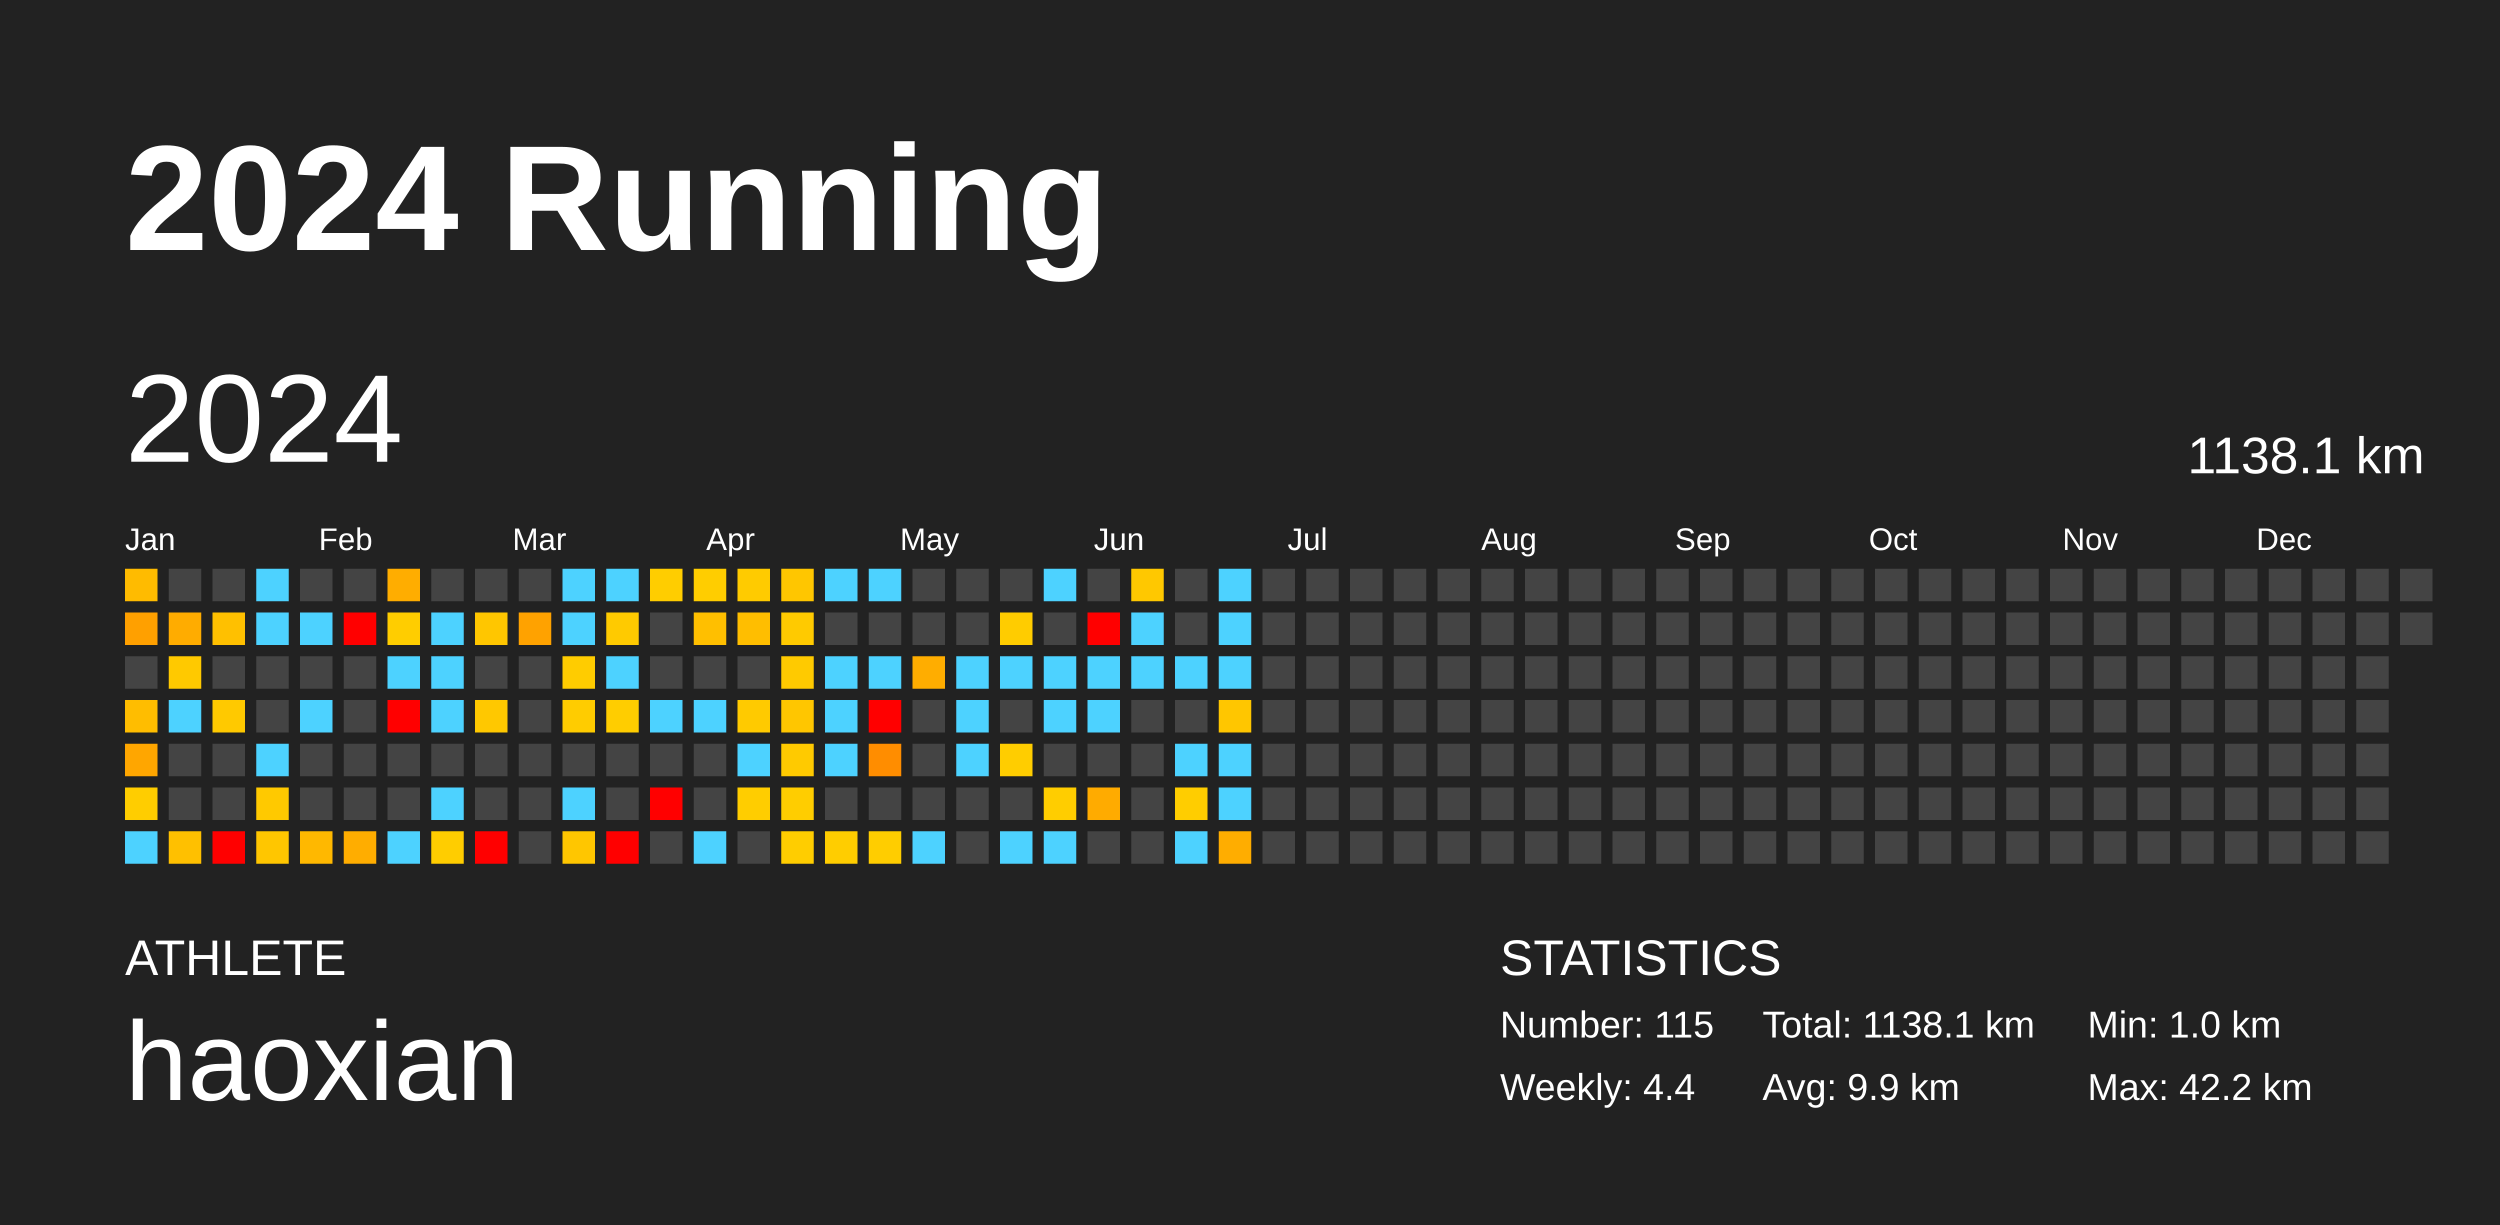
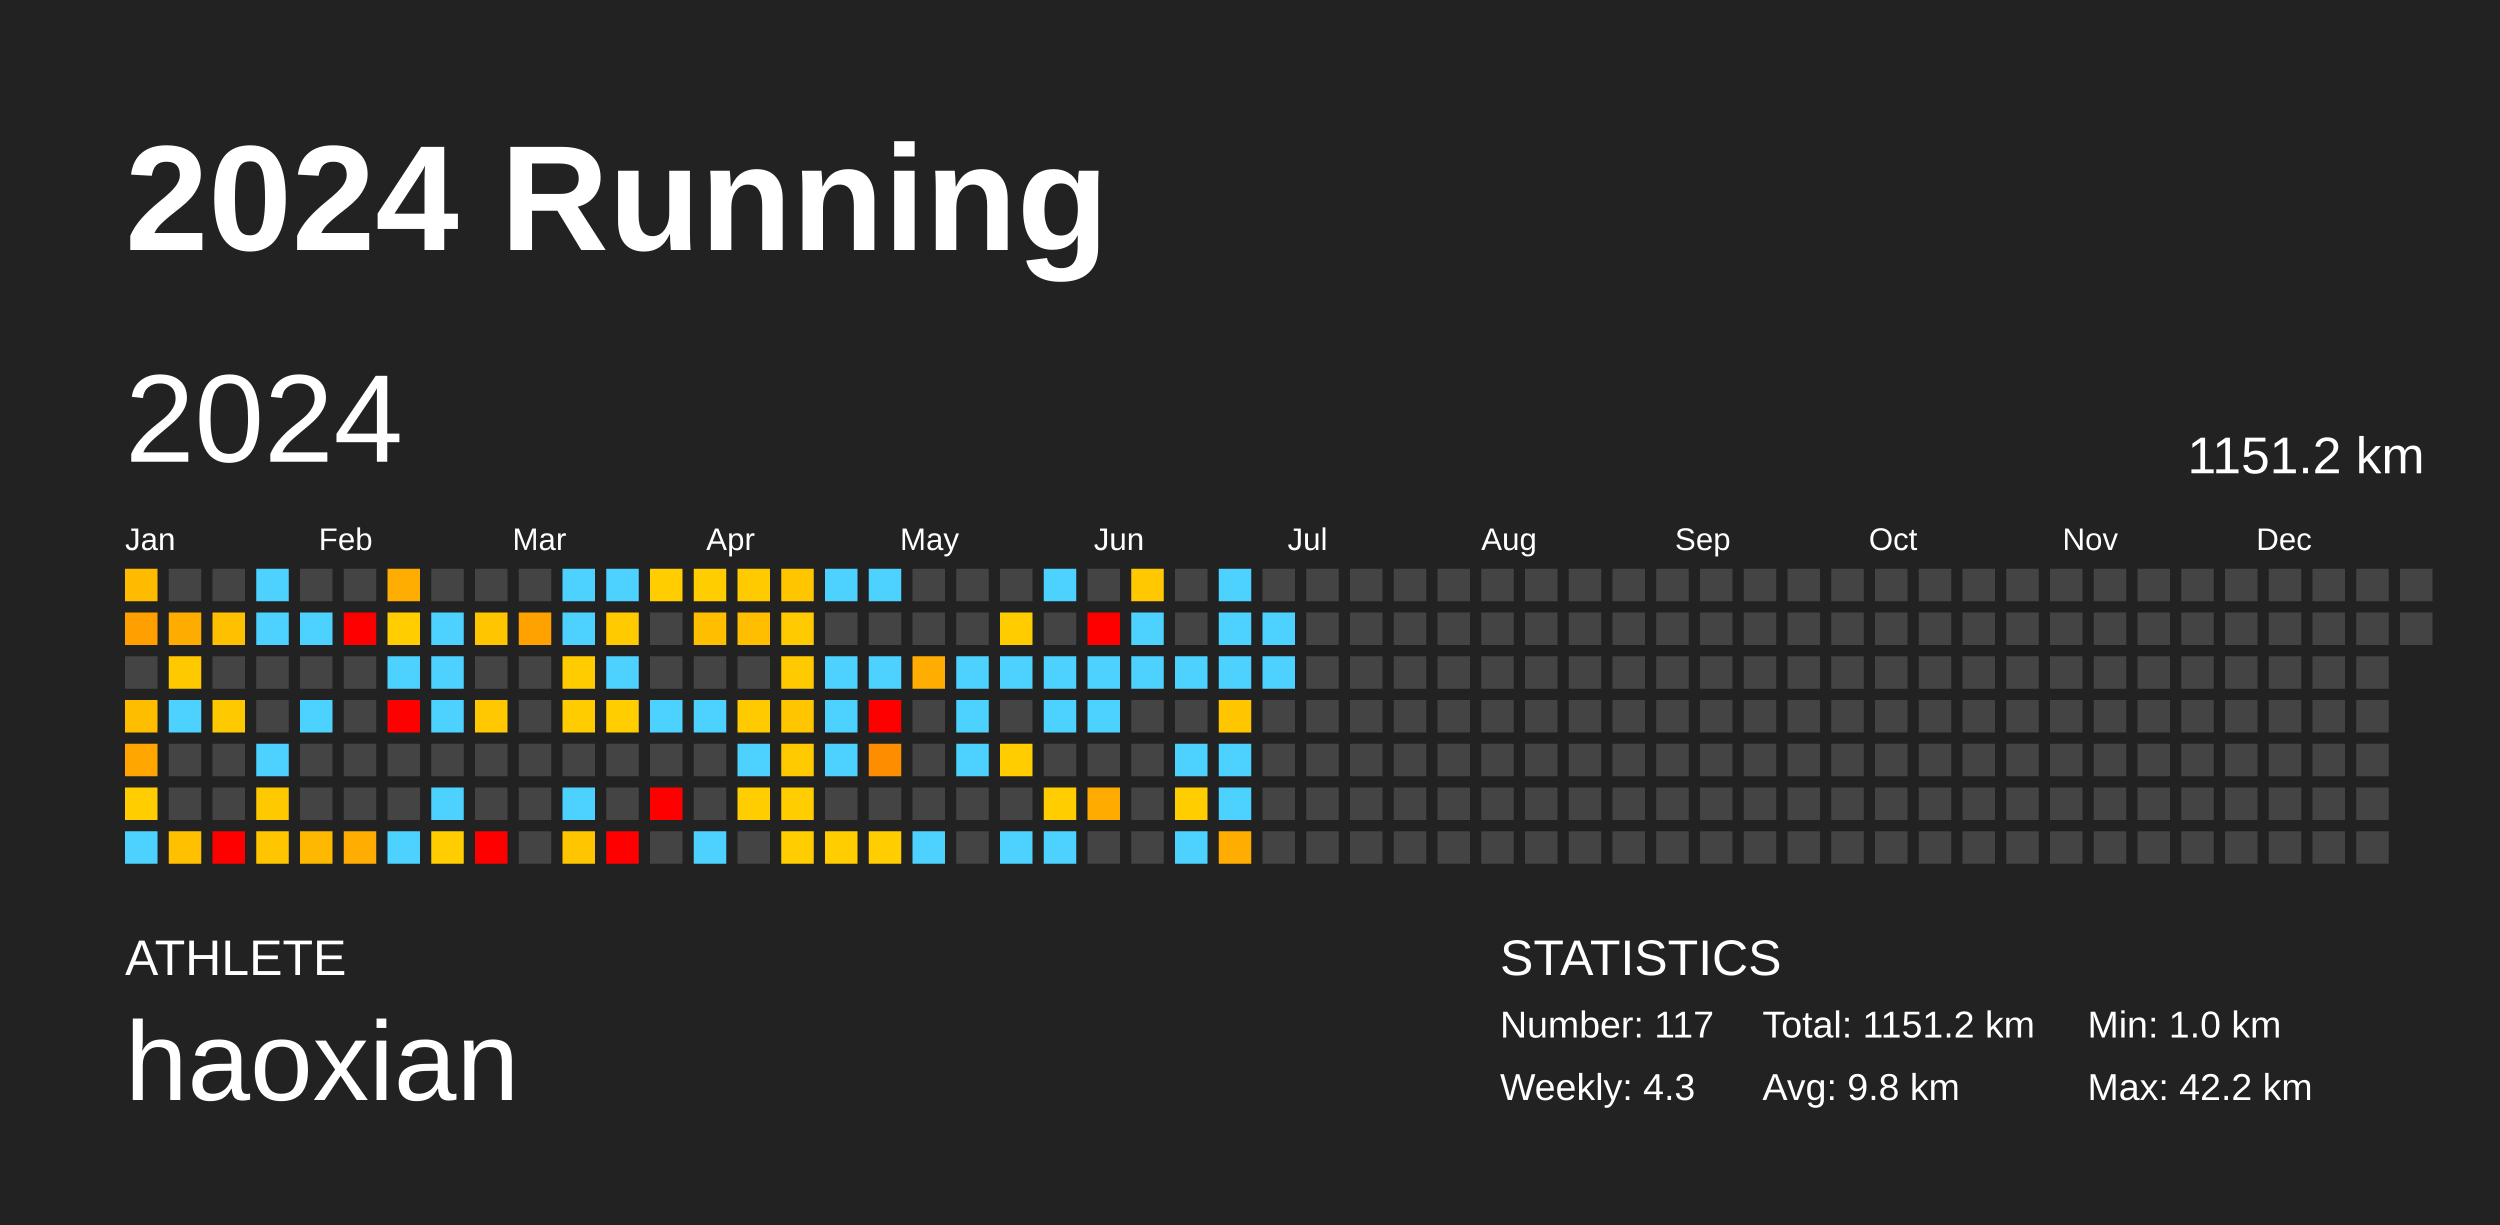
<svg xmlns="http://www.w3.org/2000/svg" baseProfile="full" height="98mm" version="1.1" viewBox="0,0,200,98" width="200mm">
  <defs />
  <rect fill="#222222" height="98" width="200" x="0" y="0" />
  <text fill="#FFFFFF" style="font-size:12px; font-family:Arial; font-weight:bold;" x="10" y="20">2024 Running</text>
  <text fill="#FFFFFF" style="font-size:4px; font-family:Arial" x="10" y="78">ATHLETE</text>
  <text fill="#FFFFFF" style="font-size:9px; font-family:Arial" x="10" y="88">haoxian</text>
  <text fill="#FFFFFF" style="font-size:4px; font-family:Arial" x="120" y="78">STATISTICS</text>
-   <text fill="#FFFFFF" style="font-size:3px; font-family:Arial" x="120" y="83">Number: 115</text>
-   <text fill="#FFFFFF" style="font-size:3px; font-family:Arial" x="120" y="88">Weekly: 4.4</text>
-   <text fill="#FFFFFF" style="font-size:3px; font-family:Arial" x="141" y="83">Total: 1138.1 km</text>
-   <text fill="#FFFFFF" style="font-size:3px; font-family:Arial" x="141" y="88">Avg: 9.9 km</text>
+   <text fill="#FFFFFF" style="font-size:3px; font-family:Arial" x="120" y="83">Number: 117</text>
+   <text fill="#FFFFFF" style="font-size:3px; font-family:Arial" x="120" y="88">Weekly: 4.3</text>
+   <text fill="#FFFFFF" style="font-size:3px; font-family:Arial" x="141" y="83">Total: 1151.2 km</text>
+   <text fill="#FFFFFF" style="font-size:3px; font-family:Arial" x="141" y="88">Avg: 9.8 km</text>
  <text fill="#FFFFFF" style="font-size:3px; font-family:Arial" x="167" y="83">Min: 1.0 km</text>
  <text fill="#FFFFFF" style="font-size:3px; font-family:Arial" x="167" y="88">Max: 42.2 km</text>
  <text dominant-baseline="hanging" fill="#FFFFFF" style="font-size:10.0px; font-family:Arial;" x="10" y="30">2024</text>
-   <text dominant-baseline="hanging" fill="#FFFFFF" style="font-size:4.125px; font-family:Arial;" x="175" y="35">1138.1 km</text>
+   <text dominant-baseline="hanging" fill="#FFFFFF" style="font-size:4.125px; font-family:Arial;" x="175" y="35">1151.2 km</text>
  <text fill="#FFFFFF" style="font-size:2.5px; font-family:Arial" x="10.0" y="44">Jan</text>
  <text fill="#FFFFFF" style="font-size:2.5px; font-family:Arial" x="25.5" y="44">Feb</text>
  <text fill="#FFFFFF" style="font-size:2.5px; font-family:Arial" x="41.0" y="44">Mar</text>
  <text fill="#FFFFFF" style="font-size:2.5px; font-family:Arial" x="56.5" y="44">Apr</text>
  <text fill="#FFFFFF" style="font-size:2.5px; font-family:Arial" x="72.0" y="44">May</text>
  <text fill="#FFFFFF" style="font-size:2.5px; font-family:Arial" x="87.5" y="44">Jun</text>
  <text fill="#FFFFFF" style="font-size:2.5px; font-family:Arial" x="103.0" y="44">Jul</text>
  <text fill="#FFFFFF" style="font-size:2.5px; font-family:Arial" x="118.5" y="44">Aug</text>
  <text fill="#FFFFFF" style="font-size:2.5px; font-family:Arial" x="134.0" y="44">Sep</text>
  <text fill="#FFFFFF" style="font-size:2.5px; font-family:Arial" x="149.5" y="44">Oct</text>
  <text fill="#FFFFFF" style="font-size:2.5px; font-family:Arial" x="165.0" y="44">Nov</text>
  <text fill="#FFFFFF" style="font-size:2.5px; font-family:Arial" x="180.5" y="44">Dec</text>
  <rect fill="#ffbb00" height="2.6" width="2.6" x="10.0" y="45.5" />
  <rect fill="#ffa000" height="2.6" width="2.6" x="10.0" y="49.0" />
  <rect fill="#444444" height="2.6" width="2.6" x="10.0" y="52.5" />
  <rect fill="#ffbd00" height="2.6" width="2.6" x="10.0" y="56.0" />
  <rect fill="#ffa600" height="2.6" width="2.6" x="10.0" y="59.5" />
  <rect fill="#ffcd00" height="2.6" width="2.6" x="10.0" y="63.0" />
  <rect fill="#4dd2ff" height="2.6" width="2.6" x="10.0" y="66.5" />
  <rect fill="#444444" height="2.6" width="2.6" x="13.5" y="45.5" />
  <rect fill="#ffac00" height="2.6" width="2.6" x="13.5" y="49.0" />
  <rect fill="#ffc900" height="2.6" width="2.6" x="13.5" y="52.5" />
  <rect fill="#4dd2ff" height="2.6" width="2.6" x="13.5" y="56.0" />
  <rect fill="#444444" height="2.6" width="2.6" x="13.5" y="59.5" />
  <rect fill="#444444" height="2.6" width="2.6" x="13.5" y="63.0" />
  <rect fill="#ffc000" height="2.6" width="2.6" x="13.5" y="66.5" />
  <rect fill="#444444" height="2.6" width="2.6" x="17.0" y="45.5" />
  <rect fill="#ffc000" height="2.6" width="2.6" x="17.0" y="49.0" />
  <rect fill="#444444" height="2.6" width="2.6" x="17.0" y="52.5" />
  <rect fill="#ffc900" height="2.6" width="2.6" x="17.0" y="56.0" />
  <rect fill="#444444" height="2.6" width="2.6" x="17.0" y="59.5" />
  <rect fill="#444444" height="2.6" width="2.6" x="17.0" y="63.0" />
  <rect fill="red" height="2.6" width="2.6" x="17.0" y="66.5" />
  <rect fill="#4dd2ff" height="2.6" width="2.6" x="20.5" y="45.5" />
  <rect fill="#4dd2ff" height="2.6" width="2.6" x="20.5" y="49.0" />
  <rect fill="#444444" height="2.6" width="2.6" x="20.5" y="52.5" />
  <rect fill="#444444" height="2.6" width="2.6" x="20.5" y="56.0" />
  <rect fill="#4dd2ff" height="2.6" width="2.6" x="20.5" y="59.5" />
  <rect fill="#ffc900" height="2.6" width="2.6" x="20.5" y="63.0" />
  <rect fill="#ffc600" height="2.6" width="2.6" x="20.5" y="66.5" />
  <rect fill="#444444" height="2.6" width="2.6" x="24.0" y="45.5" />
  <rect fill="#4dd2ff" height="2.6" width="2.6" x="24.0" y="49.0" />
  <rect fill="#444444" height="2.6" width="2.6" x="24.0" y="52.5" />
  <rect fill="#4dd2ff" height="2.6" width="2.6" x="24.0" y="56.0" />
  <rect fill="#444444" height="2.6" width="2.6" x="24.0" y="59.5" />
  <rect fill="#444444" height="2.6" width="2.6" x="24.0" y="63.0" />
  <rect fill="#ffb800" height="2.6" width="2.6" x="24.0" y="66.5" />
  <rect fill="#444444" height="2.6" width="2.6" x="27.5" y="45.5" />
  <rect fill="red" height="2.6" width="2.6" x="27.5" y="49.0" />
  <rect fill="#444444" height="2.6" width="2.6" x="27.5" y="52.5" />
  <rect fill="#444444" height="2.6" width="2.6" x="27.5" y="56.0" />
  <rect fill="#444444" height="2.6" width="2.6" x="27.5" y="59.5" />
  <rect fill="#444444" height="2.6" width="2.6" x="27.5" y="63.0" />
  <rect fill="#ffad00" height="2.6" width="2.6" x="27.5" y="66.5" />
  <rect fill="#ffad00" height="2.6" width="2.6" x="31.0" y="45.5" />
  <rect fill="#ffcd00" height="2.6" width="2.6" x="31.0" y="49.0" />
  <rect fill="#4dd2ff" height="2.6" width="2.6" x="31.0" y="52.5" />
  <rect fill="red" height="2.6" width="2.6" x="31.0" y="56.0" />
  <rect fill="#444444" height="2.6" width="2.6" x="31.0" y="59.5" />
  <rect fill="#444444" height="2.6" width="2.6" x="31.0" y="63.0" />
  <rect fill="#4dd2ff" height="2.6" width="2.6" x="31.0" y="66.5" />
  <rect fill="#444444" height="2.6" width="2.6" x="34.5" y="45.5" />
  <rect fill="#4dd2ff" height="2.6" width="2.6" x="34.5" y="49.0" />
  <rect fill="#4dd2ff" height="2.6" width="2.6" x="34.5" y="52.5" />
  <rect fill="#4dd2ff" height="2.6" width="2.6" x="34.5" y="56.0" />
  <rect fill="#444444" height="2.6" width="2.6" x="34.5" y="59.5" />
  <rect fill="#4dd2ff" height="2.6" width="2.6" x="34.5" y="63.0" />
  <rect fill="#ffcd00" height="2.6" width="2.6" x="34.5" y="66.5" />
  <rect fill="#444444" height="2.6" width="2.6" x="38.0" y="45.5" />
  <rect fill="#ffc600" height="2.6" width="2.6" x="38.0" y="49.0" />
  <rect fill="#444444" height="2.6" width="2.6" x="38.0" y="52.5" />
  <rect fill="#ffc800" height="2.6" width="2.6" x="38.0" y="56.0" />
  <rect fill="#444444" height="2.6" width="2.6" x="38.0" y="59.5" />
  <rect fill="#444444" height="2.6" width="2.6" x="38.0" y="63.0" />
  <rect fill="red" height="2.6" width="2.6" x="38.0" y="66.5" />
  <rect fill="#444444" height="2.6" width="2.6" x="41.5" y="45.5" />
  <rect fill="#ffa200" height="2.6" width="2.6" x="41.5" y="49.0" />
  <rect fill="#444444" height="2.6" width="2.6" x="41.5" y="52.5" />
  <rect fill="#444444" height="2.6" width="2.6" x="41.5" y="56.0" />
  <rect fill="#444444" height="2.6" width="2.6" x="41.5" y="59.5" />
  <rect fill="#444444" height="2.6" width="2.6" x="41.5" y="63.0" />
  <rect fill="#444444" height="2.6" width="2.6" x="41.5" y="66.5" />
  <rect fill="#4dd2ff" height="2.6" width="2.6" x="45.0" y="45.5" />
  <rect fill="#4dd2ff" height="2.6" width="2.6" x="45.0" y="49.0" />
  <rect fill="#ffcc00" height="2.6" width="2.6" x="45.0" y="52.5" />
  <rect fill="#ffcc00" height="2.6" width="2.6" x="45.0" y="56.0" />
  <rect fill="#444444" height="2.6" width="2.6" x="45.0" y="59.5" />
  <rect fill="#4dd2ff" height="2.6" width="2.6" x="45.0" y="63.0" />
  <rect fill="#ffc600" height="2.6" width="2.6" x="45.0" y="66.5" />
  <rect fill="#4dd2ff" height="2.6" width="2.6" x="48.5" y="45.5" />
  <rect fill="#ffca00" height="2.6" width="2.6" x="48.5" y="49.0" />
  <rect fill="#4dd2ff" height="2.6" width="2.6" x="48.5" y="52.5" />
  <rect fill="#ffcd00" height="2.6" width="2.6" x="48.5" y="56.0" />
  <rect fill="#444444" height="2.6" width="2.6" x="48.5" y="59.5" />
  <rect fill="#444444" height="2.6" width="2.6" x="48.5" y="63.0" />
  <rect fill="red" height="2.6" width="2.6" x="48.5" y="66.5" />
  <rect fill="#ffcd00" height="2.6" width="2.6" x="52.0" y="45.5" />
  <rect fill="#444444" height="2.6" width="2.6" x="52.0" y="49.0" />
  <rect fill="#444444" height="2.6" width="2.6" x="52.0" y="52.5" />
  <rect fill="#4dd2ff" height="2.6" width="2.6" x="52.0" y="56.0" />
  <rect fill="#444444" height="2.6" width="2.6" x="52.0" y="59.5" />
  <rect fill="red" height="2.6" width="2.6" x="52.0" y="63.0" />
  <rect fill="#444444" height="2.6" width="2.6" x="52.0" y="66.5" />
  <rect fill="#ffcd00" height="2.6" width="2.6" x="55.5" y="45.5" />
  <rect fill="#ffbf00" height="2.6" width="2.6" x="55.5" y="49.0" />
  <rect fill="#444444" height="2.6" width="2.6" x="55.5" y="52.5" />
  <rect fill="#4dd2ff" height="2.6" width="2.6" x="55.5" y="56.0" />
  <rect fill="#444444" height="2.6" width="2.6" x="55.5" y="59.5" />
  <rect fill="#444444" height="2.6" width="2.6" x="55.5" y="63.0" />
  <rect fill="#4dd2ff" height="2.6" width="2.6" x="55.5" y="66.5" />
  <rect fill="#ffcb00" height="2.6" width="2.6" x="59.0" y="45.5" />
  <rect fill="#ffbe00" height="2.6" width="2.6" x="59.0" y="49.0" />
  <rect fill="#444444" height="2.6" width="2.6" x="59.0" y="52.5" />
  <rect fill="#ffca00" height="2.6" width="2.6" x="59.0" y="56.0" />
  <rect fill="#4dd2ff" height="2.6" width="2.6" x="59.0" y="59.5" />
  <rect fill="#ffcd00" height="2.6" width="2.6" x="59.0" y="63.0" />
  <rect fill="#444444" height="2.6" width="2.6" x="59.0" y="66.5" />
  <rect fill="#ffc600" height="2.6" width="2.6" x="62.5" y="45.5" />
  <rect fill="#ffca00" height="2.6" width="2.6" x="62.5" y="49.0" />
  <rect fill="#ffca00" height="2.6" width="2.6" x="62.5" y="52.5" />
  <rect fill="#ffc600" height="2.6" width="2.6" x="62.5" y="56.0" />
  <rect fill="#ffca00" height="2.6" width="2.6" x="62.5" y="59.5" />
  <rect fill="#ffcd00" height="2.6" width="2.6" x="62.5" y="63.0" />
  <rect fill="#ffcd00" height="2.6" width="2.6" x="62.5" y="66.5" />
  <rect fill="#4dd2ff" height="2.6" width="2.6" x="66.0" y="45.5" />
  <rect fill="#444444" height="2.6" width="2.6" x="66.0" y="49.0" />
  <rect fill="#4dd2ff" height="2.6" width="2.6" x="66.0" y="52.5" />
  <rect fill="#4dd2ff" height="2.6" width="2.6" x="66.0" y="56.0" />
  <rect fill="#4dd2ff" height="2.6" width="2.6" x="66.0" y="59.5" />
  <rect fill="#444444" height="2.6" width="2.6" x="66.0" y="63.0" />
  <rect fill="#ffcd00" height="2.6" width="2.6" x="66.0" y="66.5" />
  <rect fill="#4dd2ff" height="2.6" width="2.6" x="69.5" y="45.5" />
  <rect fill="#444444" height="2.6" width="2.6" x="69.5" y="49.0" />
  <rect fill="#4dd2ff" height="2.6" width="2.6" x="69.5" y="52.5" />
  <rect fill="red" height="2.6" width="2.6" x="69.5" y="56.0" />
  <rect fill="#ff8d00" height="2.6" width="2.6" x="69.5" y="59.5" />
  <rect fill="#444444" height="2.6" width="2.6" x="69.5" y="63.0" />
  <rect fill="#ffcd00" height="2.6" width="2.6" x="69.5" y="66.5" />
  <rect fill="#444444" height="2.6" width="2.6" x="73.0" y="45.5" />
  <rect fill="#444444" height="2.6" width="2.6" x="73.0" y="49.0" />
  <rect fill="#ffad00" height="2.6" width="2.6" x="73.0" y="52.5" />
  <rect fill="#444444" height="2.6" width="2.6" x="73.0" y="56.0" />
  <rect fill="#444444" height="2.6" width="2.6" x="73.0" y="59.5" />
  <rect fill="#444444" height="2.6" width="2.6" x="73.0" y="63.0" />
  <rect fill="#4dd2ff" height="2.6" width="2.6" x="73.0" y="66.5" />
  <rect fill="#444444" height="2.6" width="2.6" x="76.5" y="45.5" />
  <rect fill="#444444" height="2.6" width="2.6" x="76.5" y="49.0" />
  <rect fill="#4dd2ff" height="2.6" width="2.6" x="76.5" y="52.5" />
  <rect fill="#4dd2ff" height="2.6" width="2.6" x="76.5" y="56.0" />
  <rect fill="#4dd2ff" height="2.6" width="2.6" x="76.5" y="59.5" />
  <rect fill="#444444" height="2.6" width="2.6" x="76.5" y="63.0" />
  <rect fill="#444444" height="2.6" width="2.6" x="76.5" y="66.5" />
  <rect fill="#444444" height="2.6" width="2.6" x="80.0" y="45.5" />
  <rect fill="#ffcc00" height="2.6" width="2.6" x="80.0" y="49.0" />
  <rect fill="#4dd2ff" height="2.6" width="2.6" x="80.0" y="52.5" />
  <rect fill="#444444" height="2.6" width="2.6" x="80.0" y="56.0" />
  <rect fill="#ffcd00" height="2.6" width="2.6" x="80.0" y="59.5" />
  <rect fill="#444444" height="2.6" width="2.6" x="80.0" y="63.0" />
  <rect fill="#4dd2ff" height="2.6" width="2.6" x="80.0" y="66.5" />
  <rect fill="#4dd2ff" height="2.6" width="2.6" x="83.5" y="45.5" />
  <rect fill="#444444" height="2.6" width="2.6" x="83.5" y="49.0" />
  <rect fill="#4dd2ff" height="2.6" width="2.6" x="83.5" y="52.5" />
  <rect fill="#4dd2ff" height="2.6" width="2.6" x="83.5" y="56.0" />
  <rect fill="#444444" height="2.6" width="2.6" x="83.5" y="59.5" />
  <rect fill="#ffcd00" height="2.6" width="2.6" x="83.5" y="63.0" />
  <rect fill="#4dd2ff" height="2.6" width="2.6" x="83.5" y="66.5" />
  <rect fill="#444444" height="2.6" width="2.6" x="87.0" y="45.5" />
  <rect fill="red" height="2.6" width="2.6" x="87.0" y="49.0" />
  <rect fill="#4dd2ff" height="2.6" width="2.6" x="87.0" y="52.5" />
  <rect fill="#4dd2ff" height="2.6" width="2.6" x="87.0" y="56.0" />
  <rect fill="#444444" height="2.6" width="2.6" x="87.0" y="59.5" />
  <rect fill="#ffab00" height="2.6" width="2.6" x="87.0" y="63.0" />
  <rect fill="#444444" height="2.6" width="2.6" x="87.0" y="66.5" />
  <rect fill="#ffc800" height="2.6" width="2.6" x="90.5" y="45.5" />
  <rect fill="#4dd2ff" height="2.6" width="2.6" x="90.5" y="49.0" />
  <rect fill="#4dd2ff" height="2.6" width="2.6" x="90.5" y="52.5" />
  <rect fill="#444444" height="2.6" width="2.6" x="90.5" y="56.0" />
  <rect fill="#444444" height="2.6" width="2.6" x="90.5" y="59.5" />
  <rect fill="#444444" height="2.6" width="2.6" x="90.5" y="63.0" />
  <rect fill="#444444" height="2.6" width="2.6" x="90.5" y="66.5" />
  <rect fill="#444444" height="2.6" width="2.6" x="94.0" y="45.5" />
  <rect fill="#444444" height="2.6" width="2.6" x="94.0" y="49.0" />
  <rect fill="#4dd2ff" height="2.6" width="2.6" x="94.0" y="52.5" />
  <rect fill="#444444" height="2.6" width="2.6" x="94.0" y="56.0" />
  <rect fill="#4dd2ff" height="2.6" width="2.6" x="94.0" y="59.5" />
  <rect fill="#ffcd00" height="2.6" width="2.6" x="94.0" y="63.0" />
  <rect fill="#4dd2ff" height="2.6" width="2.6" x="94.0" y="66.5" />
  <rect fill="#4dd2ff" height="2.6" width="2.6" x="97.5" y="45.5" />
  <rect fill="#4dd2ff" height="2.6" width="2.6" x="97.5" y="49.0" />
  <rect fill="#4dd2ff" height="2.6" width="2.6" x="97.5" y="52.5" />
  <rect fill="#ffc600" height="2.6" width="2.6" x="97.5" y="56.0" />
  <rect fill="#4dd2ff" height="2.6" width="2.6" x="97.5" y="59.5" />
  <rect fill="#4dd2ff" height="2.6" width="2.6" x="97.5" y="63.0" />
  <rect fill="#ffad00" height="2.6" width="2.6" x="97.5" y="66.5" />
  <rect fill="#444444" height="2.6" width="2.6" x="101.0" y="45.5" />
-   <rect fill="#444444" height="2.6" width="2.6" x="101.0" y="49.0" />
-   <rect fill="#444444" height="2.6" width="2.6" x="101.0" y="52.5" />
+   <rect fill="#4dd2ff" height="2.6" width="2.6" x="101.0" y="49.0" />
+   <rect fill="#4dd2ff" height="2.6" width="2.6" x="101.0" y="52.5" />
  <rect fill="#444444" height="2.6" width="2.6" x="101.0" y="56.0" />
  <rect fill="#444444" height="2.6" width="2.6" x="101.0" y="59.5" />
  <rect fill="#444444" height="2.6" width="2.6" x="101.0" y="63.0" />
  <rect fill="#444444" height="2.6" width="2.6" x="101.0" y="66.5" />
  <rect fill="#444444" height="2.6" width="2.6" x="104.5" y="45.5" />
  <rect fill="#444444" height="2.6" width="2.6" x="104.5" y="49.0" />
  <rect fill="#444444" height="2.6" width="2.6" x="104.5" y="52.5" />
  <rect fill="#444444" height="2.6" width="2.6" x="104.5" y="56.0" />
  <rect fill="#444444" height="2.6" width="2.6" x="104.5" y="59.5" />
  <rect fill="#444444" height="2.6" width="2.6" x="104.5" y="63.0" />
  <rect fill="#444444" height="2.6" width="2.6" x="104.5" y="66.5" />
  <rect fill="#444444" height="2.6" width="2.6" x="108.0" y="45.5" />
  <rect fill="#444444" height="2.6" width="2.6" x="108.0" y="49.0" />
  <rect fill="#444444" height="2.6" width="2.6" x="108.0" y="52.5" />
  <rect fill="#444444" height="2.6" width="2.6" x="108.0" y="56.0" />
  <rect fill="#444444" height="2.6" width="2.6" x="108.0" y="59.5" />
  <rect fill="#444444" height="2.6" width="2.6" x="108.0" y="63.0" />
  <rect fill="#444444" height="2.6" width="2.6" x="108.0" y="66.5" />
  <rect fill="#444444" height="2.6" width="2.6" x="111.5" y="45.5" />
  <rect fill="#444444" height="2.6" width="2.6" x="111.5" y="49.0" />
  <rect fill="#444444" height="2.6" width="2.6" x="111.5" y="52.5" />
  <rect fill="#444444" height="2.6" width="2.6" x="111.5" y="56.0" />
  <rect fill="#444444" height="2.6" width="2.6" x="111.5" y="59.5" />
  <rect fill="#444444" height="2.6" width="2.6" x="111.5" y="63.0" />
  <rect fill="#444444" height="2.6" width="2.6" x="111.5" y="66.5" />
  <rect fill="#444444" height="2.6" width="2.6" x="115.0" y="45.5" />
  <rect fill="#444444" height="2.6" width="2.6" x="115.0" y="49.0" />
  <rect fill="#444444" height="2.6" width="2.6" x="115.0" y="52.5" />
  <rect fill="#444444" height="2.6" width="2.6" x="115.0" y="56.0" />
  <rect fill="#444444" height="2.6" width="2.6" x="115.0" y="59.5" />
  <rect fill="#444444" height="2.6" width="2.6" x="115.0" y="63.0" />
  <rect fill="#444444" height="2.6" width="2.6" x="115.0" y="66.5" />
  <rect fill="#444444" height="2.6" width="2.6" x="118.5" y="45.5" />
  <rect fill="#444444" height="2.6" width="2.6" x="118.5" y="49.0" />
  <rect fill="#444444" height="2.6" width="2.6" x="118.5" y="52.5" />
  <rect fill="#444444" height="2.6" width="2.6" x="118.5" y="56.0" />
  <rect fill="#444444" height="2.6" width="2.6" x="118.5" y="59.5" />
  <rect fill="#444444" height="2.6" width="2.6" x="118.5" y="63.0" />
  <rect fill="#444444" height="2.6" width="2.6" x="118.5" y="66.5" />
  <rect fill="#444444" height="2.6" width="2.6" x="122.0" y="45.5" />
  <rect fill="#444444" height="2.6" width="2.6" x="122.0" y="49.0" />
  <rect fill="#444444" height="2.6" width="2.6" x="122.0" y="52.5" />
  <rect fill="#444444" height="2.6" width="2.6" x="122.0" y="56.0" />
  <rect fill="#444444" height="2.6" width="2.6" x="122.0" y="59.5" />
  <rect fill="#444444" height="2.6" width="2.6" x="122.0" y="63.0" />
  <rect fill="#444444" height="2.6" width="2.6" x="122.0" y="66.5" />
  <rect fill="#444444" height="2.6" width="2.6" x="125.5" y="45.5" />
  <rect fill="#444444" height="2.6" width="2.6" x="125.5" y="49.0" />
  <rect fill="#444444" height="2.6" width="2.6" x="125.5" y="52.5" />
  <rect fill="#444444" height="2.6" width="2.6" x="125.5" y="56.0" />
  <rect fill="#444444" height="2.6" width="2.6" x="125.5" y="59.5" />
  <rect fill="#444444" height="2.6" width="2.6" x="125.5" y="63.0" />
  <rect fill="#444444" height="2.6" width="2.6" x="125.5" y="66.5" />
  <rect fill="#444444" height="2.6" width="2.6" x="129.0" y="45.5" />
  <rect fill="#444444" height="2.6" width="2.6" x="129.0" y="49.0" />
  <rect fill="#444444" height="2.6" width="2.6" x="129.0" y="52.5" />
  <rect fill="#444444" height="2.6" width="2.6" x="129.0" y="56.0" />
  <rect fill="#444444" height="2.6" width="2.6" x="129.0" y="59.5" />
  <rect fill="#444444" height="2.6" width="2.6" x="129.0" y="63.0" />
  <rect fill="#444444" height="2.6" width="2.6" x="129.0" y="66.5" />
  <rect fill="#444444" height="2.6" width="2.6" x="132.5" y="45.5" />
  <rect fill="#444444" height="2.6" width="2.6" x="132.5" y="49.0" />
  <rect fill="#444444" height="2.6" width="2.6" x="132.5" y="52.5" />
  <rect fill="#444444" height="2.6" width="2.6" x="132.5" y="56.0" />
  <rect fill="#444444" height="2.6" width="2.6" x="132.5" y="59.5" />
  <rect fill="#444444" height="2.6" width="2.6" x="132.5" y="63.0" />
  <rect fill="#444444" height="2.6" width="2.6" x="132.5" y="66.5" />
  <rect fill="#444444" height="2.6" width="2.6" x="136.0" y="45.5" />
  <rect fill="#444444" height="2.6" width="2.6" x="136.0" y="49.0" />
  <rect fill="#444444" height="2.6" width="2.6" x="136.0" y="52.5" />
  <rect fill="#444444" height="2.6" width="2.6" x="136.0" y="56.0" />
  <rect fill="#444444" height="2.6" width="2.6" x="136.0" y="59.5" />
  <rect fill="#444444" height="2.6" width="2.6" x="136.0" y="63.0" />
  <rect fill="#444444" height="2.6" width="2.6" x="136.0" y="66.5" />
  <rect fill="#444444" height="2.6" width="2.6" x="139.5" y="45.5" />
  <rect fill="#444444" height="2.6" width="2.6" x="139.5" y="49.0" />
  <rect fill="#444444" height="2.6" width="2.6" x="139.5" y="52.5" />
  <rect fill="#444444" height="2.6" width="2.6" x="139.5" y="56.0" />
  <rect fill="#444444" height="2.6" width="2.6" x="139.5" y="59.5" />
  <rect fill="#444444" height="2.6" width="2.6" x="139.5" y="63.0" />
  <rect fill="#444444" height="2.6" width="2.6" x="139.5" y="66.5" />
  <rect fill="#444444" height="2.6" width="2.6" x="143.0" y="45.5" />
  <rect fill="#444444" height="2.6" width="2.6" x="143.0" y="49.0" />
  <rect fill="#444444" height="2.6" width="2.6" x="143.0" y="52.5" />
  <rect fill="#444444" height="2.6" width="2.6" x="143.0" y="56.0" />
  <rect fill="#444444" height="2.6" width="2.6" x="143.0" y="59.5" />
  <rect fill="#444444" height="2.6" width="2.6" x="143.0" y="63.0" />
  <rect fill="#444444" height="2.6" width="2.6" x="143.0" y="66.5" />
  <rect fill="#444444" height="2.6" width="2.6" x="146.5" y="45.5" />
  <rect fill="#444444" height="2.6" width="2.6" x="146.5" y="49.0" />
  <rect fill="#444444" height="2.6" width="2.6" x="146.5" y="52.5" />
  <rect fill="#444444" height="2.6" width="2.6" x="146.5" y="56.0" />
  <rect fill="#444444" height="2.6" width="2.6" x="146.5" y="59.5" />
  <rect fill="#444444" height="2.6" width="2.6" x="146.5" y="63.0" />
  <rect fill="#444444" height="2.6" width="2.6" x="146.5" y="66.5" />
  <rect fill="#444444" height="2.6" width="2.6" x="150.0" y="45.5" />
  <rect fill="#444444" height="2.6" width="2.6" x="150.0" y="49.0" />
  <rect fill="#444444" height="2.6" width="2.6" x="150.0" y="52.5" />
  <rect fill="#444444" height="2.6" width="2.6" x="150.0" y="56.0" />
  <rect fill="#444444" height="2.6" width="2.6" x="150.0" y="59.5" />
  <rect fill="#444444" height="2.6" width="2.6" x="150.0" y="63.0" />
  <rect fill="#444444" height="2.6" width="2.6" x="150.0" y="66.5" />
  <rect fill="#444444" height="2.6" width="2.6" x="153.5" y="45.5" />
  <rect fill="#444444" height="2.6" width="2.6" x="153.5" y="49.0" />
  <rect fill="#444444" height="2.6" width="2.6" x="153.5" y="52.5" />
  <rect fill="#444444" height="2.6" width="2.6" x="153.5" y="56.0" />
  <rect fill="#444444" height="2.6" width="2.6" x="153.5" y="59.5" />
  <rect fill="#444444" height="2.6" width="2.6" x="153.5" y="63.0" />
  <rect fill="#444444" height="2.6" width="2.6" x="153.5" y="66.5" />
  <rect fill="#444444" height="2.6" width="2.6" x="157.0" y="45.5" />
  <rect fill="#444444" height="2.6" width="2.6" x="157.0" y="49.0" />
  <rect fill="#444444" height="2.6" width="2.6" x="157.0" y="52.5" />
  <rect fill="#444444" height="2.6" width="2.6" x="157.0" y="56.0" />
  <rect fill="#444444" height="2.6" width="2.6" x="157.0" y="59.5" />
  <rect fill="#444444" height="2.6" width="2.6" x="157.0" y="63.0" />
  <rect fill="#444444" height="2.6" width="2.6" x="157.0" y="66.5" />
  <rect fill="#444444" height="2.6" width="2.6" x="160.5" y="45.5" />
  <rect fill="#444444" height="2.6" width="2.6" x="160.5" y="49.0" />
  <rect fill="#444444" height="2.6" width="2.6" x="160.5" y="52.5" />
  <rect fill="#444444" height="2.6" width="2.6" x="160.5" y="56.0" />
  <rect fill="#444444" height="2.6" width="2.6" x="160.5" y="59.5" />
  <rect fill="#444444" height="2.6" width="2.6" x="160.5" y="63.0" />
  <rect fill="#444444" height="2.6" width="2.6" x="160.5" y="66.5" />
  <rect fill="#444444" height="2.6" width="2.6" x="164.0" y="45.5" />
  <rect fill="#444444" height="2.6" width="2.6" x="164.0" y="49.0" />
  <rect fill="#444444" height="2.6" width="2.6" x="164.0" y="52.5" />
  <rect fill="#444444" height="2.6" width="2.6" x="164.0" y="56.0" />
  <rect fill="#444444" height="2.6" width="2.6" x="164.0" y="59.5" />
  <rect fill="#444444" height="2.6" width="2.6" x="164.0" y="63.0" />
  <rect fill="#444444" height="2.6" width="2.6" x="164.0" y="66.5" />
  <rect fill="#444444" height="2.6" width="2.6" x="167.5" y="45.5" />
  <rect fill="#444444" height="2.6" width="2.6" x="167.5" y="49.0" />
  <rect fill="#444444" height="2.6" width="2.6" x="167.5" y="52.5" />
  <rect fill="#444444" height="2.6" width="2.6" x="167.5" y="56.0" />
  <rect fill="#444444" height="2.6" width="2.6" x="167.5" y="59.5" />
  <rect fill="#444444" height="2.6" width="2.6" x="167.5" y="63.0" />
  <rect fill="#444444" height="2.6" width="2.6" x="167.5" y="66.5" />
  <rect fill="#444444" height="2.6" width="2.6" x="171.0" y="45.5" />
  <rect fill="#444444" height="2.6" width="2.6" x="171.0" y="49.0" />
  <rect fill="#444444" height="2.6" width="2.6" x="171.0" y="52.5" />
  <rect fill="#444444" height="2.6" width="2.6" x="171.0" y="56.0" />
  <rect fill="#444444" height="2.6" width="2.6" x="171.0" y="59.5" />
  <rect fill="#444444" height="2.6" width="2.6" x="171.0" y="63.0" />
  <rect fill="#444444" height="2.6" width="2.6" x="171.0" y="66.5" />
  <rect fill="#444444" height="2.6" width="2.6" x="174.5" y="45.5" />
  <rect fill="#444444" height="2.6" width="2.6" x="174.5" y="49.0" />
  <rect fill="#444444" height="2.6" width="2.6" x="174.5" y="52.5" />
  <rect fill="#444444" height="2.6" width="2.6" x="174.5" y="56.0" />
  <rect fill="#444444" height="2.6" width="2.6" x="174.5" y="59.5" />
  <rect fill="#444444" height="2.6" width="2.6" x="174.5" y="63.0" />
  <rect fill="#444444" height="2.6" width="2.6" x="174.5" y="66.5" />
  <rect fill="#444444" height="2.6" width="2.6" x="178.0" y="45.5" />
  <rect fill="#444444" height="2.6" width="2.6" x="178.0" y="49.0" />
  <rect fill="#444444" height="2.6" width="2.6" x="178.0" y="52.5" />
  <rect fill="#444444" height="2.6" width="2.6" x="178.0" y="56.0" />
  <rect fill="#444444" height="2.6" width="2.6" x="178.0" y="59.5" />
  <rect fill="#444444" height="2.6" width="2.6" x="178.0" y="63.0" />
  <rect fill="#444444" height="2.6" width="2.6" x="178.0" y="66.5" />
  <rect fill="#444444" height="2.6" width="2.6" x="181.5" y="45.5" />
  <rect fill="#444444" height="2.6" width="2.6" x="181.5" y="49.0" />
  <rect fill="#444444" height="2.6" width="2.6" x="181.5" y="52.5" />
  <rect fill="#444444" height="2.6" width="2.6" x="181.5" y="56.0" />
  <rect fill="#444444" height="2.6" width="2.6" x="181.5" y="59.5" />
  <rect fill="#444444" height="2.6" width="2.6" x="181.5" y="63.0" />
  <rect fill="#444444" height="2.6" width="2.6" x="181.5" y="66.5" />
  <rect fill="#444444" height="2.6" width="2.6" x="185.0" y="45.5" />
  <rect fill="#444444" height="2.6" width="2.6" x="185.0" y="49.0" />
  <rect fill="#444444" height="2.6" width="2.6" x="185.0" y="52.5" />
  <rect fill="#444444" height="2.6" width="2.6" x="185.0" y="56.0" />
  <rect fill="#444444" height="2.6" width="2.6" x="185.0" y="59.5" />
  <rect fill="#444444" height="2.6" width="2.6" x="185.0" y="63.0" />
  <rect fill="#444444" height="2.6" width="2.6" x="185.0" y="66.5" />
  <rect fill="#444444" height="2.6" width="2.6" x="188.5" y="45.5" />
  <rect fill="#444444" height="2.6" width="2.6" x="188.5" y="49.0" />
  <rect fill="#444444" height="2.6" width="2.6" x="188.5" y="52.5" />
  <rect fill="#444444" height="2.6" width="2.6" x="188.5" y="56.0" />
  <rect fill="#444444" height="2.6" width="2.6" x="188.5" y="59.5" />
  <rect fill="#444444" height="2.6" width="2.6" x="188.5" y="63.0" />
  <rect fill="#444444" height="2.6" width="2.6" x="188.5" y="66.5" />
  <rect fill="#444444" height="2.6" width="2.6" x="192.0" y="45.5" />
  <rect fill="#444444" height="2.6" width="2.6" x="192.0" y="49.0" />
</svg>
